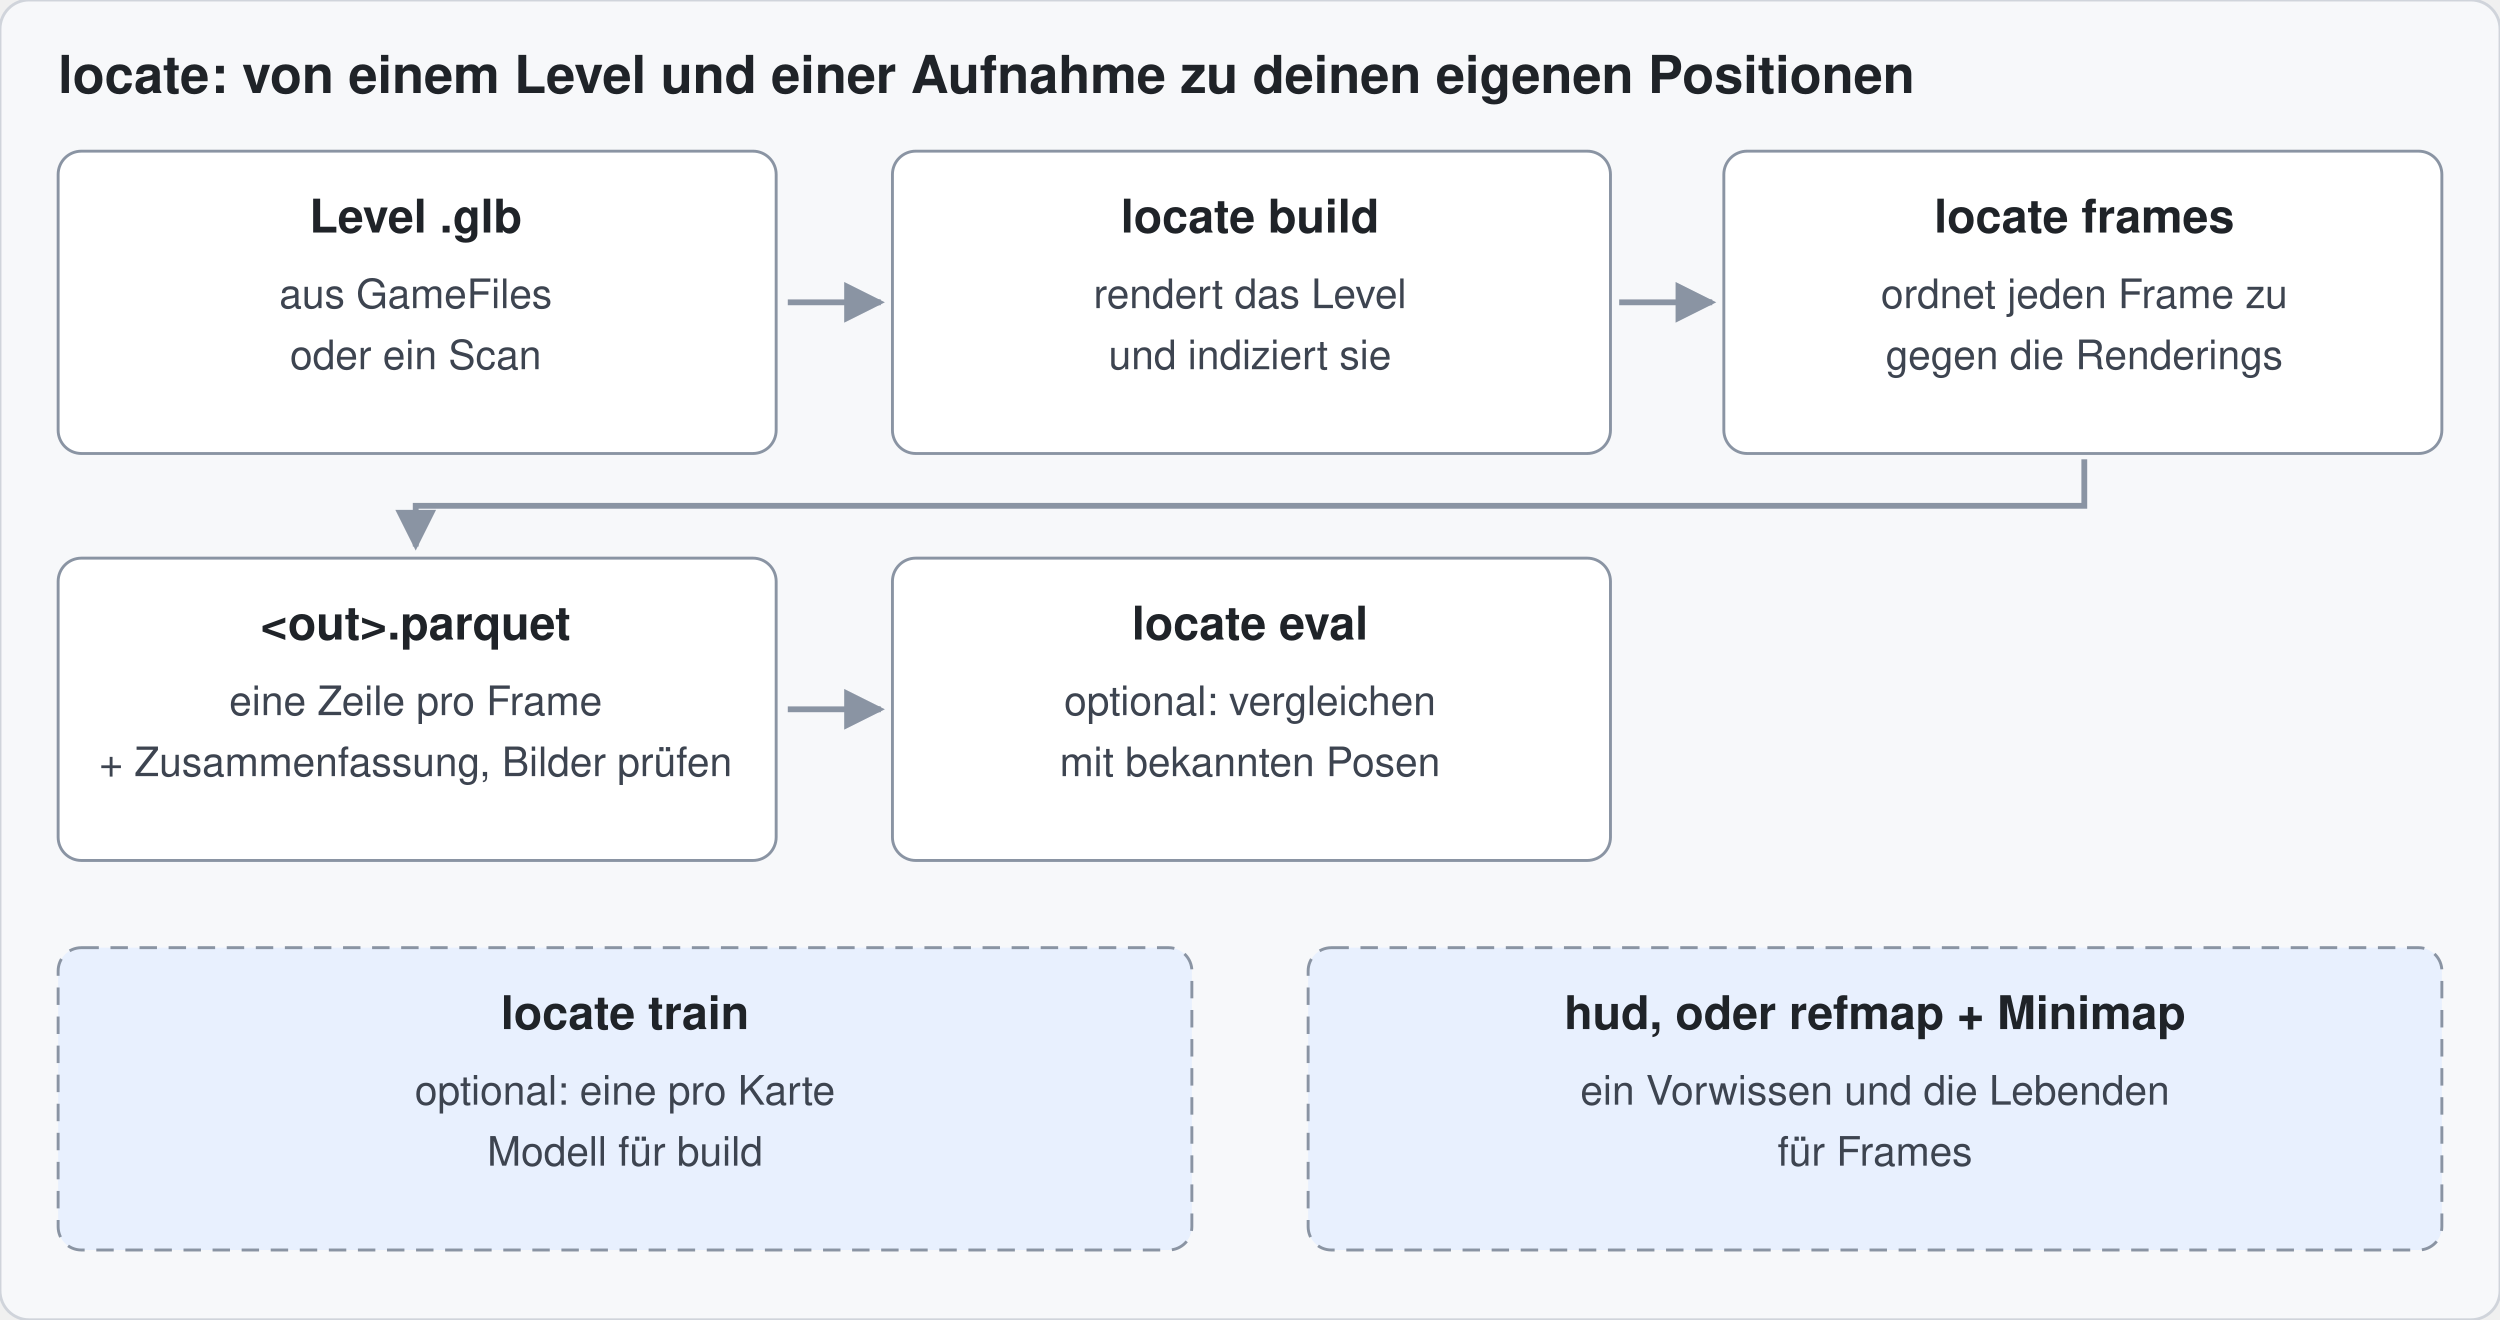
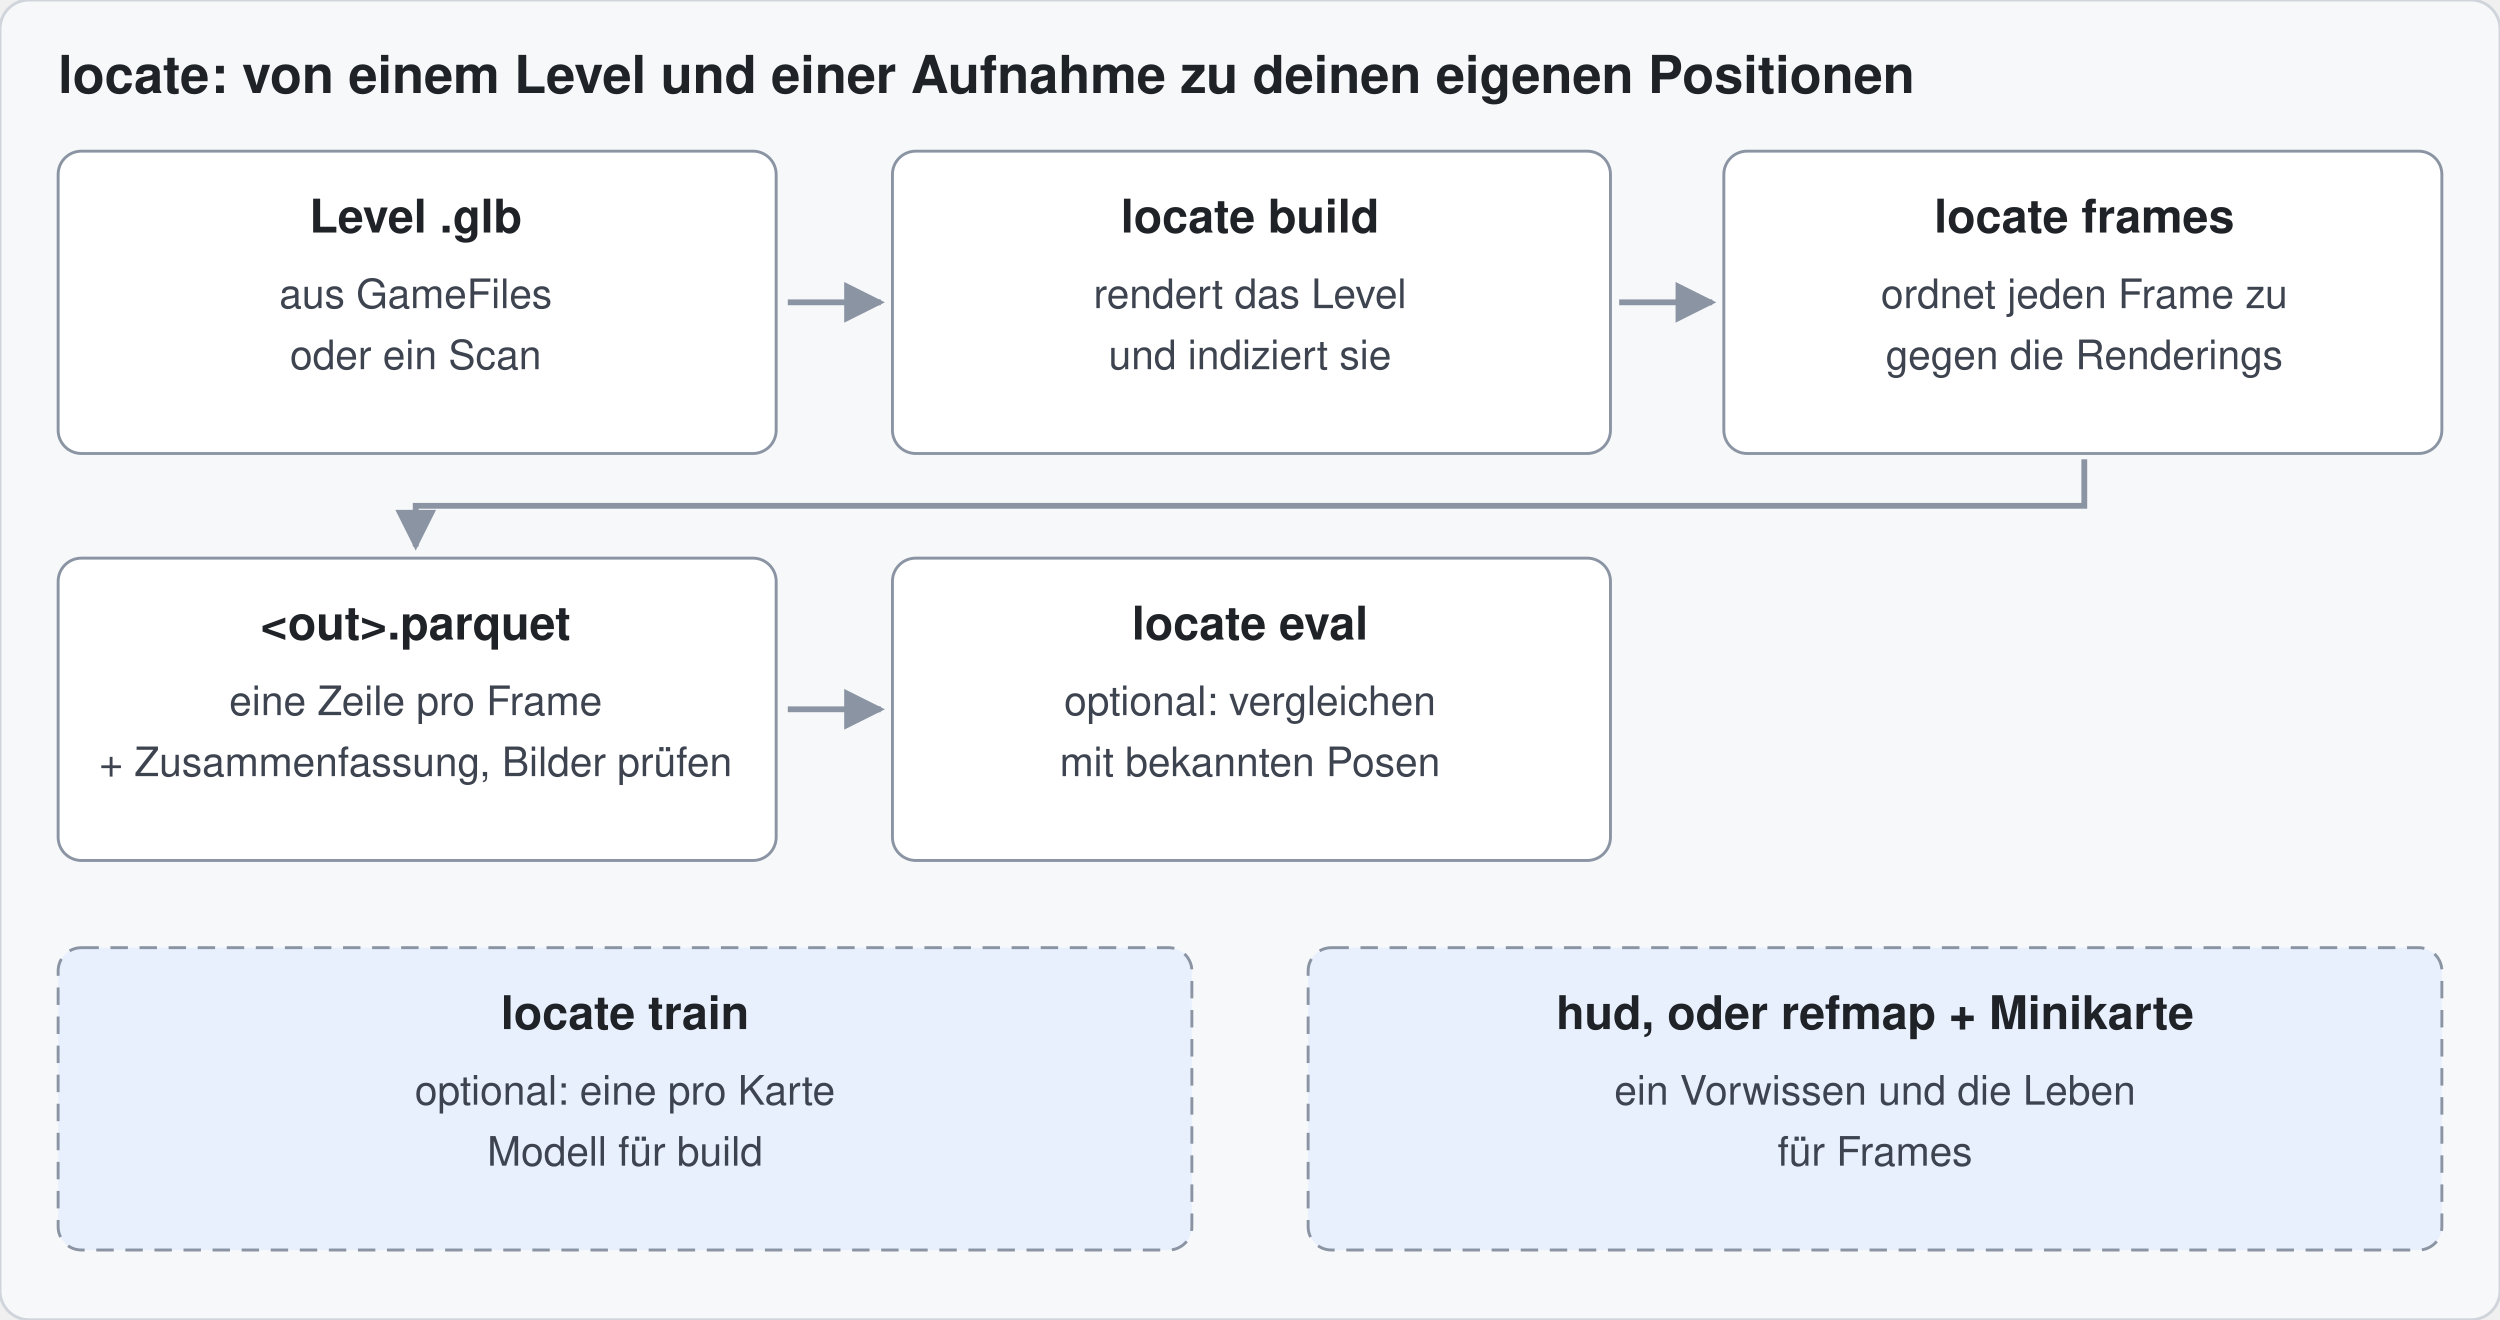
<svg xmlns="http://www.w3.org/2000/svg" width="860" height="454" viewBox="0 0 860 454" role="img" aria-label="locate: from a level and a recording to your own positions">
  <rect width="860" height="454" rx="10" fill="#f7f8fa" stroke="#d0d4db" />
  <defs>
    <marker id="a" viewBox="0 0 10 10" refX="9" refY="5" markerWidth="7" markerHeight="7" orient="auto-start-reverse">
      <path d="M0,0 L10,5 L0,10 z" fill="#8a94a3" />
    </marker>
  </defs>
  <text x="20" y="32" font-family="Segoe UI,Helvetica,Arial,sans-serif" font-size="18" font-weight="600" fill="#1f2328" text-anchor="start">locate: von einem Level und einer Aufnahme zu deinen eigenen Positionen</text>
  <rect x="20" y="52" width="247" height="104" rx="8" fill="#ffffff" stroke="#8a94a3" />
  <text x="143" y="80" font-family="Segoe UI,Helvetica,Arial,sans-serif" font-size="16" font-weight="600" fill="#1f2328" text-anchor="middle">Level .glb</text>
  <text x="143" y="106" font-family="Segoe UI,Helvetica,Arial,sans-serif" font-size="14" font-weight="400" fill="#3d4450" text-anchor="middle">aus GameFiles</text>
  <text x="143" y="127" font-family="Segoe UI,Helvetica,Arial,sans-serif" font-size="14" font-weight="400" fill="#3d4450" text-anchor="middle">oder ein Scan</text>
  <rect x="307" y="52" width="247" height="104" rx="8" fill="#ffffff" stroke="#8a94a3" />
  <text x="430" y="80" font-family="Segoe UI,Helvetica,Arial,sans-serif" font-size="16" font-weight="600" fill="#1f2328" text-anchor="middle">locate build</text>
  <text x="430" y="106" font-family="Segoe UI,Helvetica,Arial,sans-serif" font-size="14" font-weight="400" fill="#3d4450" text-anchor="middle">rendert das Level</text>
  <text x="430" y="127" font-family="Segoe UI,Helvetica,Arial,sans-serif" font-size="14" font-weight="400" fill="#3d4450" text-anchor="middle">und indiziert sie</text>
  <rect x="593" y="52" width="247" height="104" rx="8" fill="#ffffff" stroke="#8a94a3" />
  <text x="717" y="80" font-family="Segoe UI,Helvetica,Arial,sans-serif" font-size="16" font-weight="600" fill="#1f2328" text-anchor="middle">locate frames</text>
  <text x="717" y="106" font-family="Segoe UI,Helvetica,Arial,sans-serif" font-size="14" font-weight="400" fill="#3d4450" text-anchor="middle">ordnet jeden Frame zu</text>
  <text x="717" y="127" font-family="Segoe UI,Helvetica,Arial,sans-serif" font-size="14" font-weight="400" fill="#3d4450" text-anchor="middle">gegen die Renderings</text>
  <rect x="20" y="192" width="247" height="104" rx="8" fill="#ffffff" stroke="#8a94a3" />
  <text x="143" y="220" font-family="Segoe UI,Helvetica,Arial,sans-serif" font-size="16" font-weight="600" fill="#1f2328" text-anchor="middle">&lt;out&gt;.parquet</text>
  <text x="143" y="246" font-family="Segoe UI,Helvetica,Arial,sans-serif" font-size="14" font-weight="400" fill="#3d4450" text-anchor="middle">eine Zeile pro Frame</text>
  <text x="143" y="267" font-family="Segoe UI,Helvetica,Arial,sans-serif" font-size="14" font-weight="400" fill="#3d4450" text-anchor="middle">+ Zusammenfassung, Bilder prüfen</text>
  <rect x="307" y="192" width="247" height="104" rx="8" fill="#ffffff" stroke="#8a94a3" />
  <text x="430" y="220" font-family="Segoe UI,Helvetica,Arial,sans-serif" font-size="16" font-weight="600" fill="#1f2328" text-anchor="middle">locate eval</text>
  <text x="430" y="246" font-family="Segoe UI,Helvetica,Arial,sans-serif" font-size="14" font-weight="400" fill="#3d4450" text-anchor="middle">optional: vergleichen</text>
  <text x="430" y="267" font-family="Segoe UI,Helvetica,Arial,sans-serif" font-size="14" font-weight="400" fill="#3d4450" text-anchor="middle">mit bekannten Posen</text>
  <line x1="271" y1="104.0" x2="303" y2="104.0" stroke="#8a94a3" stroke-width="2" marker-end="url(#a)" />
  <line x1="557" y1="104.0" x2="589" y2="104.0" stroke="#8a94a3" stroke-width="2" marker-end="url(#a)" />
  <path d="M717,158 V174 H143 V188" fill="none" stroke="#8a94a3" stroke-width="2" marker-end="url(#a)" />
  <line x1="271" y1="244.0" x2="303" y2="244.0" stroke="#8a94a3" stroke-width="2" marker-end="url(#a)" />
  <rect x="20" y="326" width="390" height="104" rx="8" fill="#e8f0fe" stroke="#8a94a3" stroke-dasharray="6 4" />
  <text x="215" y="354" font-family="Segoe UI,Helvetica,Arial,sans-serif" font-size="16" font-weight="600" fill="#1f2328" text-anchor="middle">locate train</text>
  <text x="215" y="380" font-family="Segoe UI,Helvetica,Arial,sans-serif" font-size="14" font-weight="400" fill="#3d4450" text-anchor="middle">optional: eine pro Karte</text>
  <text x="215" y="401" font-family="Segoe UI,Helvetica,Arial,sans-serif" font-size="14" font-weight="400" fill="#3d4450" text-anchor="middle">Modell für build</text>
  <rect x="450" y="326" width="390" height="104" rx="8" fill="#e8f0fe" stroke="#8a94a3" stroke-dasharray="6 4" />
-   <text x="645" y="354" font-family="Segoe UI,Helvetica,Arial,sans-serif" font-size="16" font-weight="600" fill="#1f2328" text-anchor="middle">hud, oder refmap + Minimap</text>
-   <text x="645" y="380" font-family="Segoe UI,Helvetica,Arial,sans-serif" font-size="14" font-weight="400" fill="#3d4450" text-anchor="middle">ein Vorwissen und die Lebenden</text>
+   <text x="645" y="354" font-family="Segoe UI,Helvetica,Arial,sans-serif" font-size="16" font-weight="600" fill="#1f2328" text-anchor="middle">hud, oder refmap + Minikarte</text>
+   <text x="645" y="380" font-family="Segoe UI,Helvetica,Arial,sans-serif" font-size="14" font-weight="400" fill="#3d4450" text-anchor="middle">ein Vorwissen und die Leben</text>
  <text x="645" y="401" font-family="Segoe UI,Helvetica,Arial,sans-serif" font-size="14" font-weight="400" fill="#3d4450" text-anchor="middle">für Frames</text>
</svg>
